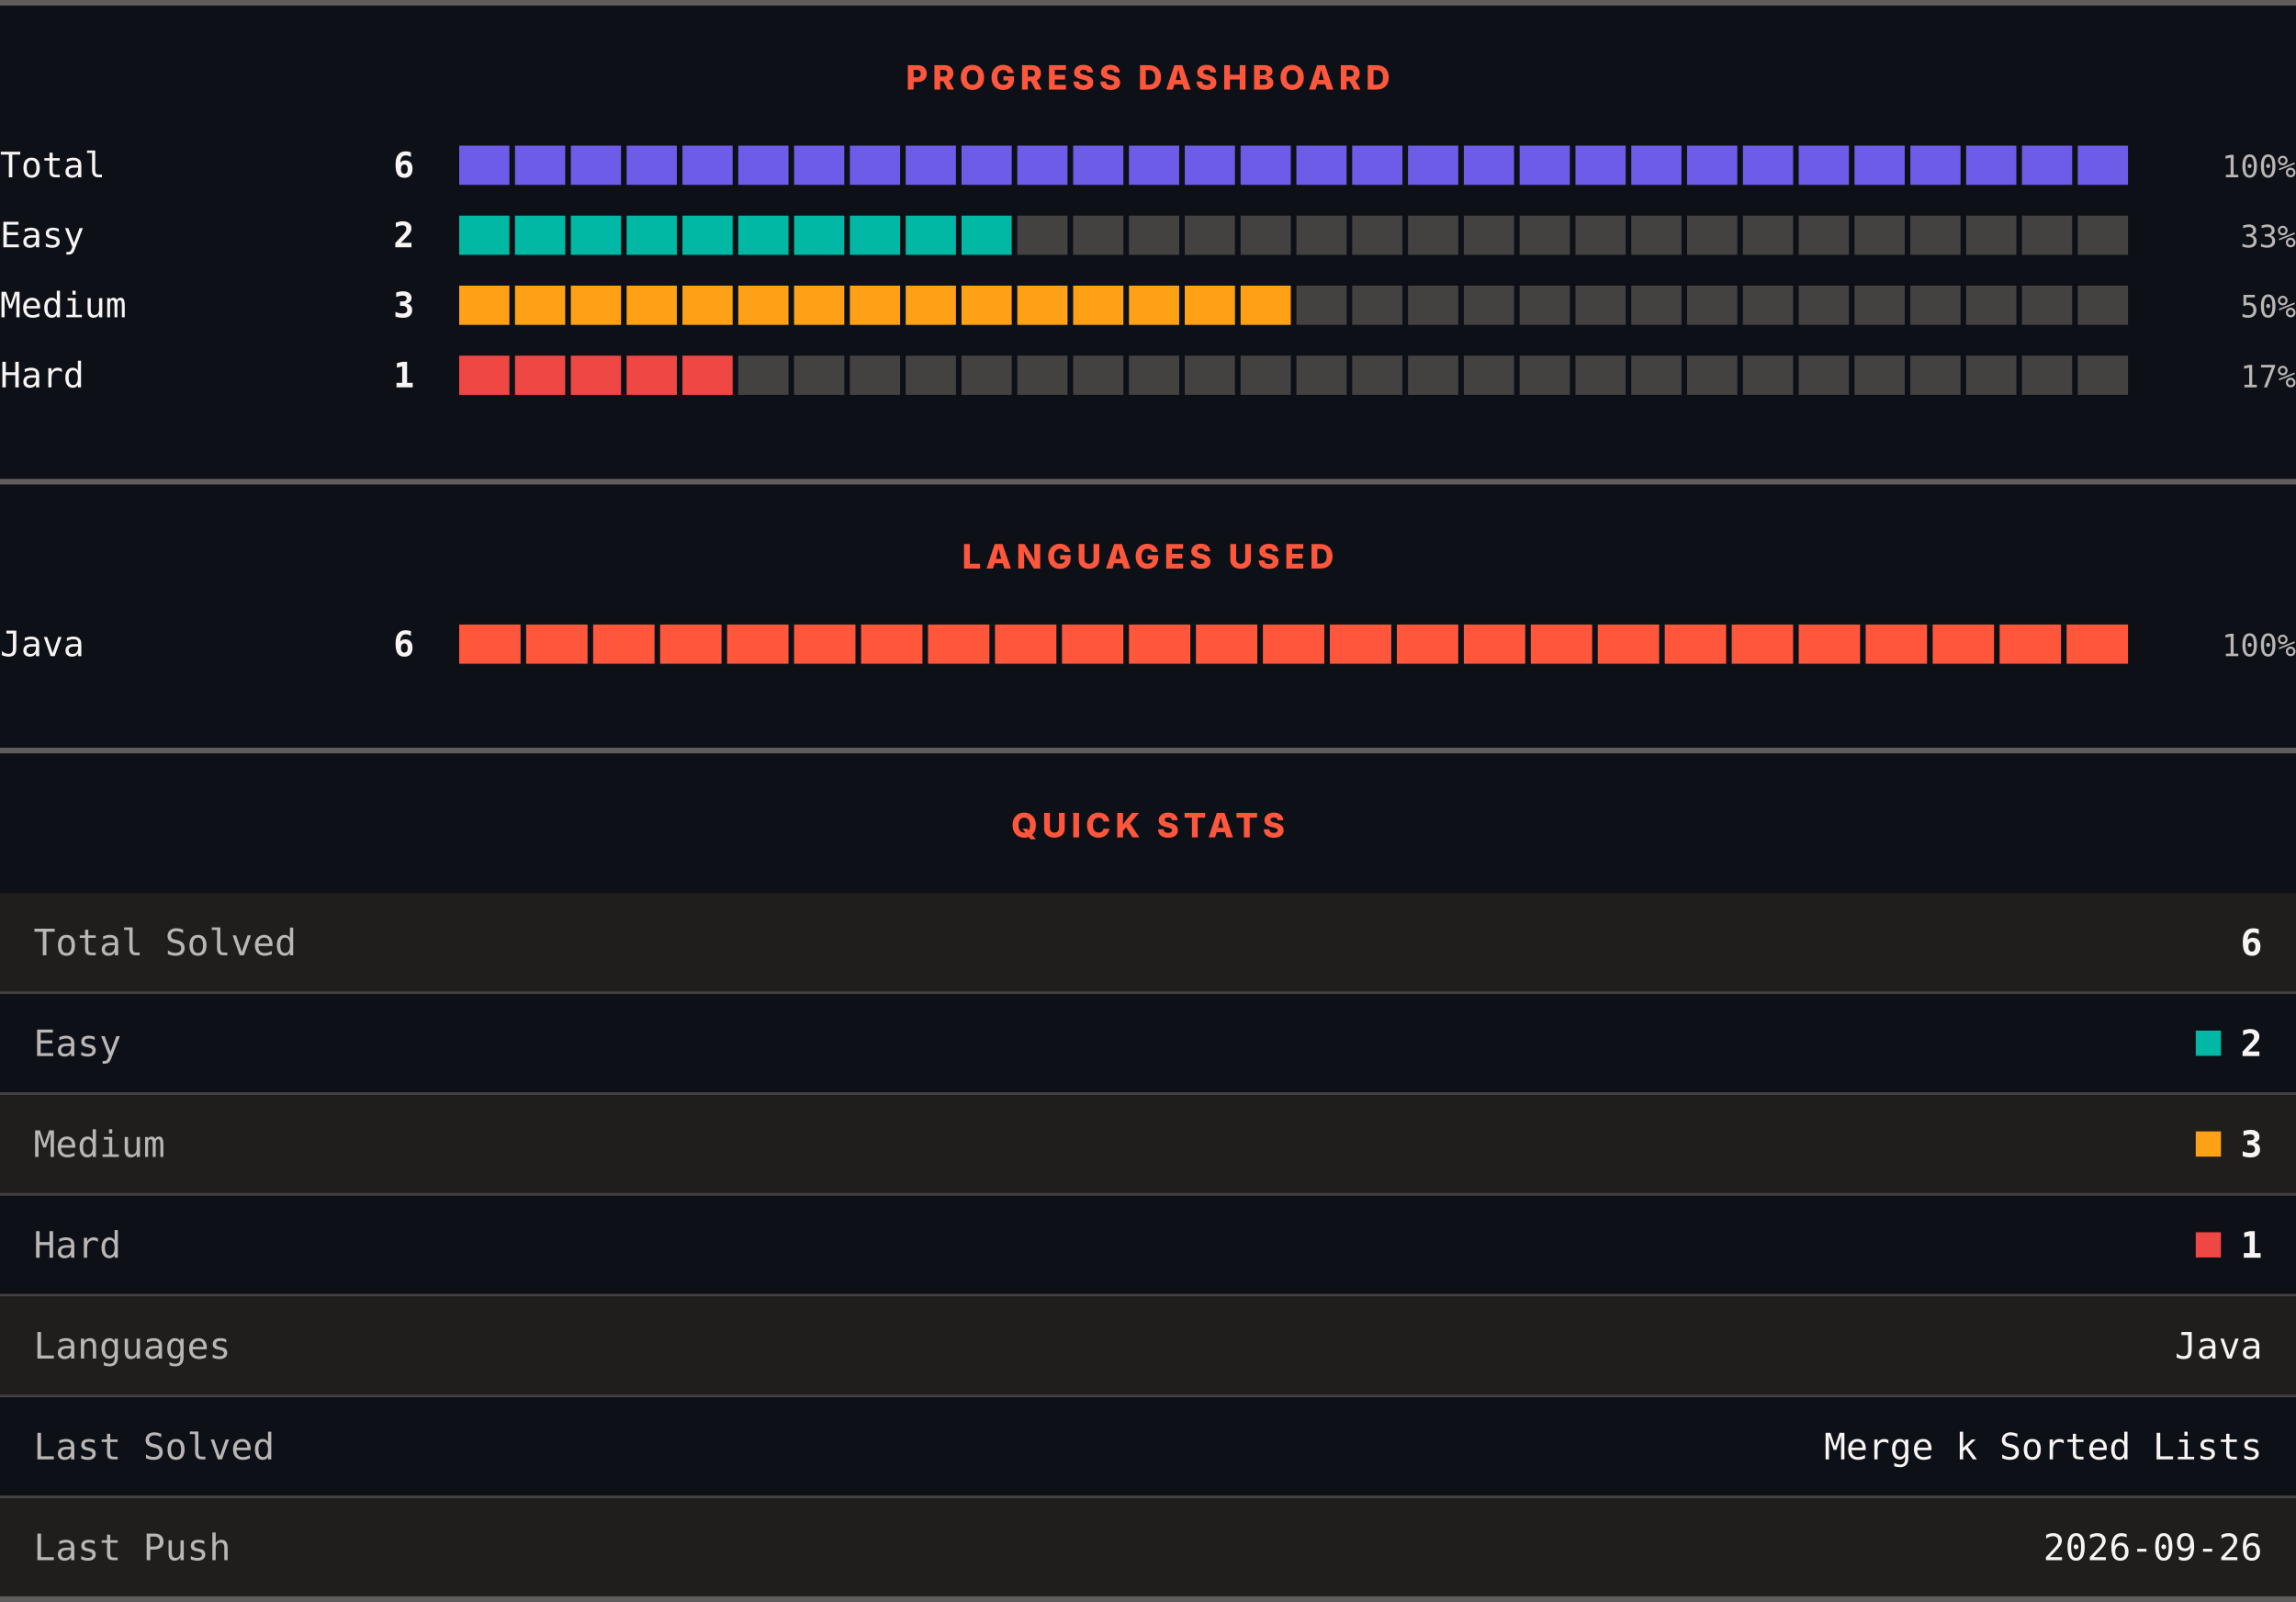
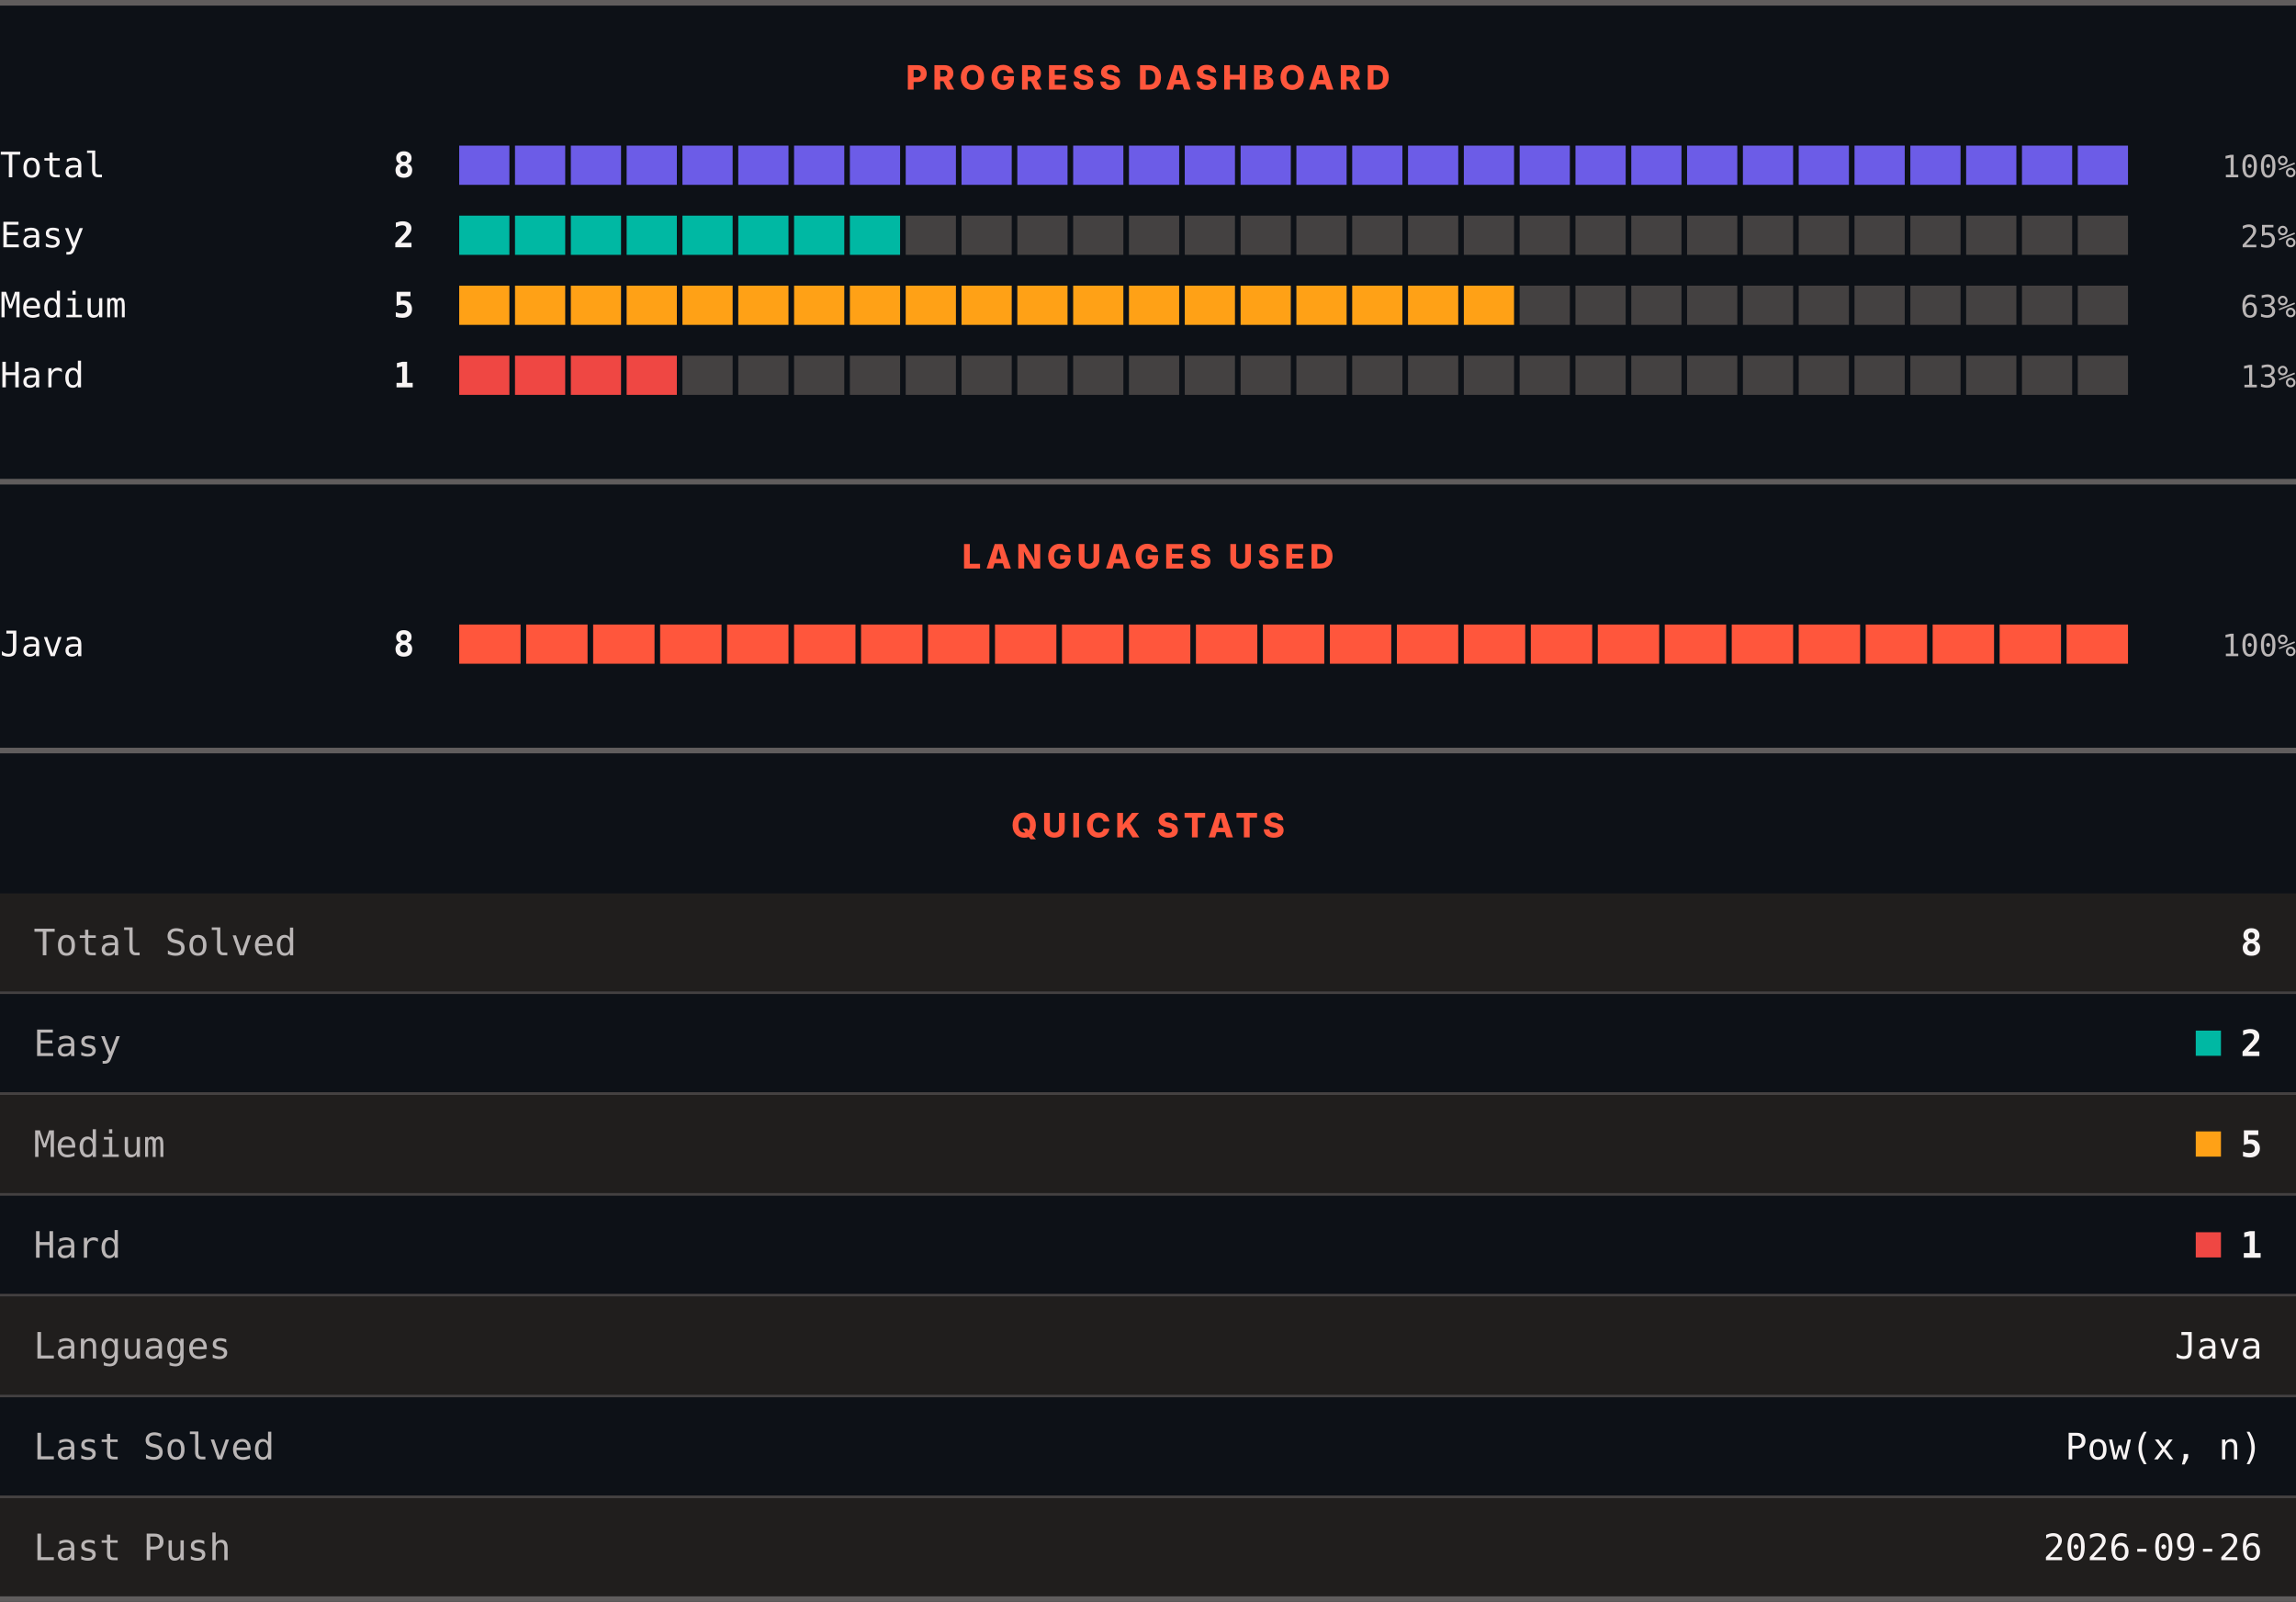
<svg xmlns="http://www.w3.org/2000/svg" width="820" height="572" viewBox="0 0 820 572" role="img" aria-label="LeetCode progress, languages and quick stats">
  <rect width="820" height="572" fill="#0d1117" />
  <rect x="0" y="0" width="820" height="2" fill="#605d5d" />
  <text x="410" y="32" text-anchor="middle" font-family="Archivo, system-ui, -apple-system, Segoe UI, sans-serif" font-size="12" font-weight="800" letter-spacing="1.68" fill="#ff563c">PROGRESS DASHBOARD</text>
  <text x="0" y="63.3" font-family="ui-monospace, SFMono-Regular, Menlo, Consolas, monospace" font-size="12.5" fill="#f8f4f4">Total</text>
-   <text x="148" y="63.3" text-anchor="end" font-family="ui-monospace, SFMono-Regular, Menlo, Consolas, monospace" font-size="12.5" font-weight="700" fill="#f8f4f4">6</text>
+   <text x="148" y="63.3" text-anchor="end" font-family="ui-monospace, SFMono-Regular, Menlo, Consolas, monospace" font-size="12.5" font-weight="700" fill="#f8f4f4">8</text>
  <rect x="164.00" y="52" width="17.93" height="14" fill="#6c5ce7" />
  <rect x="183.93" y="52" width="17.93" height="14" fill="#6c5ce7" />
  <rect x="203.87" y="52" width="17.93" height="14" fill="#6c5ce7" />
  <rect x="223.80" y="52" width="17.93" height="14" fill="#6c5ce7" />
  <rect x="243.73" y="52" width="17.93" height="14" fill="#6c5ce7" />
  <rect x="263.67" y="52" width="17.93" height="14" fill="#6c5ce7" />
  <rect x="283.60" y="52" width="17.93" height="14" fill="#6c5ce7" />
  <rect x="303.53" y="52" width="17.93" height="14" fill="#6c5ce7" />
  <rect x="323.47" y="52" width="17.93" height="14" fill="#6c5ce7" />
  <rect x="343.40" y="52" width="17.93" height="14" fill="#6c5ce7" />
  <rect x="363.33" y="52" width="17.93" height="14" fill="#6c5ce7" />
  <rect x="383.27" y="52" width="17.93" height="14" fill="#6c5ce7" />
  <rect x="403.20" y="52" width="17.93" height="14" fill="#6c5ce7" />
  <rect x="423.13" y="52" width="17.93" height="14" fill="#6c5ce7" />
  <rect x="443.07" y="52" width="17.93" height="14" fill="#6c5ce7" />
  <rect x="463.00" y="52" width="17.93" height="14" fill="#6c5ce7" />
  <rect x="482.93" y="52" width="17.93" height="14" fill="#6c5ce7" />
  <rect x="502.87" y="52" width="17.93" height="14" fill="#6c5ce7" />
  <rect x="522.80" y="52" width="17.93" height="14" fill="#6c5ce7" />
  <rect x="542.73" y="52" width="17.93" height="14" fill="#6c5ce7" />
  <rect x="562.67" y="52" width="17.93" height="14" fill="#6c5ce7" />
  <rect x="582.60" y="52" width="17.93" height="14" fill="#6c5ce7" />
  <rect x="602.53" y="52" width="17.93" height="14" fill="#6c5ce7" />
  <rect x="622.47" y="52" width="17.93" height="14" fill="#6c5ce7" />
  <rect x="642.40" y="52" width="17.93" height="14" fill="#6c5ce7" />
  <rect x="662.33" y="52" width="17.93" height="14" fill="#6c5ce7" />
  <rect x="682.27" y="52" width="17.93" height="14" fill="#6c5ce7" />
  <rect x="702.20" y="52" width="17.93" height="14" fill="#6c5ce7" />
  <rect x="722.13" y="52" width="17.93" height="14" fill="#6c5ce7" />
  <rect x="742.07" y="52" width="17.93" height="14" fill="#6c5ce7" />
  <text x="820" y="63.3" text-anchor="end" font-family="ui-monospace, SFMono-Regular, Menlo, Consolas, monospace" font-size="11" fill="#bab6b6">100%</text>
  <text x="0" y="88.3" font-family="ui-monospace, SFMono-Regular, Menlo, Consolas, monospace" font-size="12.5" fill="#f8f4f4">Easy</text>
  <text x="148" y="88.3" text-anchor="end" font-family="ui-monospace, SFMono-Regular, Menlo, Consolas, monospace" font-size="12.5" font-weight="700" fill="#f8f4f4">2</text>
  <rect x="164.00" y="77" width="17.93" height="14" fill="#00b8a3" />
  <rect x="183.93" y="77" width="17.93" height="14" fill="#00b8a3" />
  <rect x="203.87" y="77" width="17.93" height="14" fill="#00b8a3" />
  <rect x="223.80" y="77" width="17.93" height="14" fill="#00b8a3" />
  <rect x="243.73" y="77" width="17.93" height="14" fill="#00b8a3" />
  <rect x="263.67" y="77" width="17.93" height="14" fill="#00b8a3" />
  <rect x="283.60" y="77" width="17.93" height="14" fill="#00b8a3" />
  <rect x="303.53" y="77" width="17.93" height="14" fill="#00b8a3" />
-   <rect x="323.47" y="77" width="17.93" height="14" fill="#00b8a3" />
-   <rect x="343.40" y="77" width="17.93" height="14" fill="#00b8a3" />
+   <rect x="323.47" y="77" width="17.93" height="14" fill="#444141" />
+   <rect x="343.40" y="77" width="17.93" height="14" fill="#444141" />
  <rect x="363.33" y="77" width="17.93" height="14" fill="#444141" />
  <rect x="383.27" y="77" width="17.93" height="14" fill="#444141" />
  <rect x="403.20" y="77" width="17.93" height="14" fill="#444141" />
  <rect x="423.13" y="77" width="17.93" height="14" fill="#444141" />
  <rect x="443.07" y="77" width="17.93" height="14" fill="#444141" />
  <rect x="463.00" y="77" width="17.93" height="14" fill="#444141" />
  <rect x="482.93" y="77" width="17.93" height="14" fill="#444141" />
  <rect x="502.87" y="77" width="17.93" height="14" fill="#444141" />
  <rect x="522.80" y="77" width="17.93" height="14" fill="#444141" />
  <rect x="542.73" y="77" width="17.93" height="14" fill="#444141" />
  <rect x="562.67" y="77" width="17.93" height="14" fill="#444141" />
  <rect x="582.60" y="77" width="17.93" height="14" fill="#444141" />
  <rect x="602.53" y="77" width="17.93" height="14" fill="#444141" />
  <rect x="622.47" y="77" width="17.93" height="14" fill="#444141" />
  <rect x="642.40" y="77" width="17.93" height="14" fill="#444141" />
  <rect x="662.33" y="77" width="17.93" height="14" fill="#444141" />
  <rect x="682.27" y="77" width="17.93" height="14" fill="#444141" />
  <rect x="702.20" y="77" width="17.93" height="14" fill="#444141" />
  <rect x="722.13" y="77" width="17.93" height="14" fill="#444141" />
  <rect x="742.07" y="77" width="17.93" height="14" fill="#444141" />
-   <text x="820" y="88.3" text-anchor="end" font-family="ui-monospace, SFMono-Regular, Menlo, Consolas, monospace" font-size="11" fill="#bab6b6">33%</text>
+   <text x="820" y="88.3" text-anchor="end" font-family="ui-monospace, SFMono-Regular, Menlo, Consolas, monospace" font-size="11" fill="#bab6b6">25%</text>
  <text x="0" y="113.3" font-family="ui-monospace, SFMono-Regular, Menlo, Consolas, monospace" font-size="12.5" fill="#f8f4f4">Medium</text>
-   <text x="148" y="113.3" text-anchor="end" font-family="ui-monospace, SFMono-Regular, Menlo, Consolas, monospace" font-size="12.5" font-weight="700" fill="#f8f4f4">3</text>
+   <text x="148" y="113.3" text-anchor="end" font-family="ui-monospace, SFMono-Regular, Menlo, Consolas, monospace" font-size="12.5" font-weight="700" fill="#f8f4f4">5</text>
  <rect x="164.00" y="102" width="17.93" height="14" fill="#ffa116" />
  <rect x="183.93" y="102" width="17.93" height="14" fill="#ffa116" />
  <rect x="203.87" y="102" width="17.93" height="14" fill="#ffa116" />
  <rect x="223.80" y="102" width="17.93" height="14" fill="#ffa116" />
  <rect x="243.73" y="102" width="17.93" height="14" fill="#ffa116" />
  <rect x="263.67" y="102" width="17.93" height="14" fill="#ffa116" />
  <rect x="283.60" y="102" width="17.93" height="14" fill="#ffa116" />
  <rect x="303.53" y="102" width="17.93" height="14" fill="#ffa116" />
  <rect x="323.47" y="102" width="17.93" height="14" fill="#ffa116" />
  <rect x="343.40" y="102" width="17.93" height="14" fill="#ffa116" />
  <rect x="363.33" y="102" width="17.93" height="14" fill="#ffa116" />
  <rect x="383.27" y="102" width="17.93" height="14" fill="#ffa116" />
  <rect x="403.20" y="102" width="17.93" height="14" fill="#ffa116" />
  <rect x="423.13" y="102" width="17.93" height="14" fill="#ffa116" />
  <rect x="443.07" y="102" width="17.93" height="14" fill="#ffa116" />
-   <rect x="463.00" y="102" width="17.93" height="14" fill="#444141" />
-   <rect x="482.93" y="102" width="17.93" height="14" fill="#444141" />
-   <rect x="502.87" y="102" width="17.93" height="14" fill="#444141" />
-   <rect x="522.80" y="102" width="17.93" height="14" fill="#444141" />
+   <rect x="463.00" y="102" width="17.93" height="14" fill="#ffa116" />
+   <rect x="482.93" y="102" width="17.93" height="14" fill="#ffa116" />
+   <rect x="502.87" y="102" width="17.93" height="14" fill="#ffa116" />
+   <rect x="522.80" y="102" width="17.93" height="14" fill="#ffa116" />
  <rect x="542.73" y="102" width="17.93" height="14" fill="#444141" />
  <rect x="562.67" y="102" width="17.93" height="14" fill="#444141" />
  <rect x="582.60" y="102" width="17.93" height="14" fill="#444141" />
  <rect x="602.53" y="102" width="17.93" height="14" fill="#444141" />
  <rect x="622.47" y="102" width="17.93" height="14" fill="#444141" />
  <rect x="642.40" y="102" width="17.93" height="14" fill="#444141" />
  <rect x="662.33" y="102" width="17.93" height="14" fill="#444141" />
  <rect x="682.27" y="102" width="17.93" height="14" fill="#444141" />
  <rect x="702.20" y="102" width="17.93" height="14" fill="#444141" />
  <rect x="722.13" y="102" width="17.93" height="14" fill="#444141" />
  <rect x="742.07" y="102" width="17.93" height="14" fill="#444141" />
-   <text x="820" y="113.3" text-anchor="end" font-family="ui-monospace, SFMono-Regular, Menlo, Consolas, monospace" font-size="11" fill="#bab6b6">50%</text>
+   <text x="820" y="113.3" text-anchor="end" font-family="ui-monospace, SFMono-Regular, Menlo, Consolas, monospace" font-size="11" fill="#bab6b6">63%</text>
  <text x="0" y="138.3" font-family="ui-monospace, SFMono-Regular, Menlo, Consolas, monospace" font-size="12.5" fill="#f8f4f4">Hard</text>
  <text x="148" y="138.3" text-anchor="end" font-family="ui-monospace, SFMono-Regular, Menlo, Consolas, monospace" font-size="12.5" font-weight="700" fill="#f8f4f4">1</text>
  <rect x="164.00" y="127" width="17.93" height="14" fill="#ef4743" />
  <rect x="183.93" y="127" width="17.93" height="14" fill="#ef4743" />
  <rect x="203.87" y="127" width="17.93" height="14" fill="#ef4743" />
  <rect x="223.80" y="127" width="17.93" height="14" fill="#ef4743" />
-   <rect x="243.73" y="127" width="17.93" height="14" fill="#ef4743" />
+   <rect x="243.73" y="127" width="17.93" height="14" fill="#444141" />
  <rect x="263.67" y="127" width="17.93" height="14" fill="#444141" />
  <rect x="283.60" y="127" width="17.93" height="14" fill="#444141" />
  <rect x="303.53" y="127" width="17.93" height="14" fill="#444141" />
  <rect x="323.47" y="127" width="17.93" height="14" fill="#444141" />
  <rect x="343.40" y="127" width="17.93" height="14" fill="#444141" />
  <rect x="363.33" y="127" width="17.93" height="14" fill="#444141" />
  <rect x="383.27" y="127" width="17.93" height="14" fill="#444141" />
  <rect x="403.20" y="127" width="17.93" height="14" fill="#444141" />
  <rect x="423.13" y="127" width="17.93" height="14" fill="#444141" />
  <rect x="443.07" y="127" width="17.93" height="14" fill="#444141" />
  <rect x="463.00" y="127" width="17.93" height="14" fill="#444141" />
  <rect x="482.93" y="127" width="17.93" height="14" fill="#444141" />
  <rect x="502.87" y="127" width="17.93" height="14" fill="#444141" />
  <rect x="522.80" y="127" width="17.93" height="14" fill="#444141" />
  <rect x="542.73" y="127" width="17.93" height="14" fill="#444141" />
  <rect x="562.67" y="127" width="17.93" height="14" fill="#444141" />
  <rect x="582.60" y="127" width="17.93" height="14" fill="#444141" />
  <rect x="602.53" y="127" width="17.93" height="14" fill="#444141" />
  <rect x="622.47" y="127" width="17.93" height="14" fill="#444141" />
  <rect x="642.40" y="127" width="17.93" height="14" fill="#444141" />
  <rect x="662.33" y="127" width="17.93" height="14" fill="#444141" />
  <rect x="682.27" y="127" width="17.93" height="14" fill="#444141" />
  <rect x="702.20" y="127" width="17.93" height="14" fill="#444141" />
  <rect x="722.13" y="127" width="17.93" height="14" fill="#444141" />
  <rect x="742.07" y="127" width="17.93" height="14" fill="#444141" />
-   <text x="820" y="138.3" text-anchor="end" font-family="ui-monospace, SFMono-Regular, Menlo, Consolas, monospace" font-size="11" fill="#bab6b6">17%</text>
+   <text x="820" y="138.3" text-anchor="end" font-family="ui-monospace, SFMono-Regular, Menlo, Consolas, monospace" font-size="11" fill="#bab6b6">13%</text>
  <rect x="0" y="171" width="820" height="2" fill="#605d5d" />
  <text x="410" y="203" text-anchor="middle" font-family="Archivo, system-ui, -apple-system, Segoe UI, sans-serif" font-size="12" font-weight="800" letter-spacing="1.68" fill="#ff563c">LANGUAGES USED</text>
  <text x="0" y="234.3" font-family="ui-monospace, SFMono-Regular, Menlo, Consolas, monospace" font-size="12.5" fill="#f8f4f4">Java</text>
-   <text x="148" y="234.3" text-anchor="end" font-family="ui-monospace, SFMono-Regular, Menlo, Consolas, monospace" font-size="12.5" font-weight="700" fill="#f8f4f4">6</text>
+   <text x="148" y="234.3" text-anchor="end" font-family="ui-monospace, SFMono-Regular, Menlo, Consolas, monospace" font-size="12.5" font-weight="700" fill="#f8f4f4">8</text>
  <rect x="164.00" y="223" width="21.92" height="14" fill="#ff563c" />
  <rect x="187.92" y="223" width="21.92" height="14" fill="#ff563c" />
  <rect x="211.84" y="223" width="21.92" height="14" fill="#ff563c" />
  <rect x="235.76" y="223" width="21.92" height="14" fill="#ff563c" />
  <rect x="259.68" y="223" width="21.92" height="14" fill="#ff563c" />
  <rect x="283.60" y="223" width="21.92" height="14" fill="#ff563c" />
  <rect x="307.52" y="223" width="21.92" height="14" fill="#ff563c" />
  <rect x="331.44" y="223" width="21.92" height="14" fill="#ff563c" />
  <rect x="355.36" y="223" width="21.92" height="14" fill="#ff563c" />
  <rect x="379.28" y="223" width="21.92" height="14" fill="#ff563c" />
  <rect x="403.20" y="223" width="21.92" height="14" fill="#ff563c" />
  <rect x="427.12" y="223" width="21.92" height="14" fill="#ff563c" />
  <rect x="451.04" y="223" width="21.92" height="14" fill="#ff563c" />
  <rect x="474.96" y="223" width="21.92" height="14" fill="#ff563c" />
  <rect x="498.88" y="223" width="21.92" height="14" fill="#ff563c" />
  <rect x="522.80" y="223" width="21.92" height="14" fill="#ff563c" />
  <rect x="546.72" y="223" width="21.92" height="14" fill="#ff563c" />
  <rect x="570.64" y="223" width="21.92" height="14" fill="#ff563c" />
  <rect x="594.56" y="223" width="21.92" height="14" fill="#ff563c" />
  <rect x="618.48" y="223" width="21.92" height="14" fill="#ff563c" />
  <rect x="642.40" y="223" width="21.92" height="14" fill="#ff563c" />
  <rect x="666.32" y="223" width="21.92" height="14" fill="#ff563c" />
  <rect x="690.24" y="223" width="21.92" height="14" fill="#ff563c" />
  <rect x="714.16" y="223" width="21.92" height="14" fill="#ff563c" />
  <rect x="738.08" y="223" width="21.92" height="14" fill="#ff563c" />
  <text x="820" y="234.3" text-anchor="end" font-family="ui-monospace, SFMono-Regular, Menlo, Consolas, monospace" font-size="11" fill="#bab6b6">100%</text>
  <rect x="0" y="267" width="820" height="2" fill="#605d5d" />
  <text x="410" y="299" text-anchor="middle" font-family="Archivo, system-ui, -apple-system, Segoe UI, sans-serif" font-size="12" font-weight="800" letter-spacing="1.68" fill="#ff563c">QUICK STATS</text>
  <rect x="0" y="319" width="820" height="35" fill="#201e1d" />
  <text x="12" y="341.1" font-family="ui-monospace, SFMono-Regular, Menlo, Consolas, monospace" font-size="13" fill="#bab6b6">Total Solved</text>
-   <text x="808" y="341.1" text-anchor="end" font-family="ui-monospace, SFMono-Regular, Menlo, Consolas, monospace" font-size="13" font-weight="700" fill="#f8f4f4">6</text>
+   <text x="808" y="341.1" text-anchor="end" font-family="ui-monospace, SFMono-Regular, Menlo, Consolas, monospace" font-size="13" font-weight="700" fill="#f8f4f4">8</text>
  <rect x="0" y="354" width="820" height="1" fill="#444141" />
  <rect x="0" y="355" width="820" height="35" fill="#0d1117" />
  <text x="12" y="377.1" font-family="ui-monospace, SFMono-Regular, Menlo, Consolas, monospace" font-size="13" fill="#bab6b6">Easy</text>
  <rect x="784.2" y="368" width="9" height="9" fill="#00b8a3" />
  <text x="808" y="377.1" text-anchor="end" font-family="ui-monospace, SFMono-Regular, Menlo, Consolas, monospace" font-size="13" font-weight="700" fill="#f8f4f4">2</text>
  <rect x="0" y="390" width="820" height="1" fill="#444141" />
  <rect x="0" y="391" width="820" height="35" fill="#201e1d" />
  <text x="12" y="413.1" font-family="ui-monospace, SFMono-Regular, Menlo, Consolas, monospace" font-size="13" fill="#bab6b6">Medium</text>
  <rect x="784.2" y="404" width="9" height="9" fill="#ffa116" />
-   <text x="808" y="413.1" text-anchor="end" font-family="ui-monospace, SFMono-Regular, Menlo, Consolas, monospace" font-size="13" font-weight="700" fill="#f8f4f4">3</text>
+   <text x="808" y="413.1" text-anchor="end" font-family="ui-monospace, SFMono-Regular, Menlo, Consolas, monospace" font-size="13" font-weight="700" fill="#f8f4f4">5</text>
  <rect x="0" y="426" width="820" height="1" fill="#444141" />
  <rect x="0" y="427" width="820" height="35" fill="#0d1117" />
  <text x="12" y="449.1" font-family="ui-monospace, SFMono-Regular, Menlo, Consolas, monospace" font-size="13" fill="#bab6b6">Hard</text>
  <rect x="784.2" y="440" width="9" height="9" fill="#ef4743" />
  <text x="808" y="449.1" text-anchor="end" font-family="ui-monospace, SFMono-Regular, Menlo, Consolas, monospace" font-size="13" font-weight="700" fill="#f8f4f4">1</text>
  <rect x="0" y="462" width="820" height="1" fill="#444141" />
  <rect x="0" y="463" width="820" height="35" fill="#201e1d" />
  <text x="12" y="485.1" font-family="ui-monospace, SFMono-Regular, Menlo, Consolas, monospace" font-size="13" fill="#bab6b6">Languages</text>
  <text x="808" y="485.1" text-anchor="end" font-family="ui-monospace, SFMono-Regular, Menlo, Consolas, monospace" font-size="13" fill="#f8f4f4">Java</text>
  <rect x="0" y="498" width="820" height="1" fill="#444141" />
  <rect x="0" y="499" width="820" height="35" fill="#0d1117" />
  <text x="12" y="521.1" font-family="ui-monospace, SFMono-Regular, Menlo, Consolas, monospace" font-size="13" fill="#bab6b6">Last Solved</text>
-   <text x="808" y="521.1" text-anchor="end" font-family="ui-monospace, SFMono-Regular, Menlo, Consolas, monospace" font-size="13" fill="#f8f4f4">Merge k Sorted Lists</text>
+   <text x="808" y="521.1" text-anchor="end" font-family="ui-monospace, SFMono-Regular, Menlo, Consolas, monospace" font-size="13" fill="#f8f4f4">Pow(x, n)</text>
  <rect x="0" y="534" width="820" height="1" fill="#444141" />
  <rect x="0" y="535" width="820" height="35" fill="#201e1d" />
  <text x="12" y="557.1" font-family="ui-monospace, SFMono-Regular, Menlo, Consolas, monospace" font-size="13" fill="#bab6b6">Last Push</text>
  <text x="808" y="557.1" text-anchor="end" font-family="ui-monospace, SFMono-Regular, Menlo, Consolas, monospace" font-size="13" fill="#f8f4f4">2026-09-26</text>
  <rect x="0" y="570" width="820" height="2" fill="#605d5d" />
</svg>
